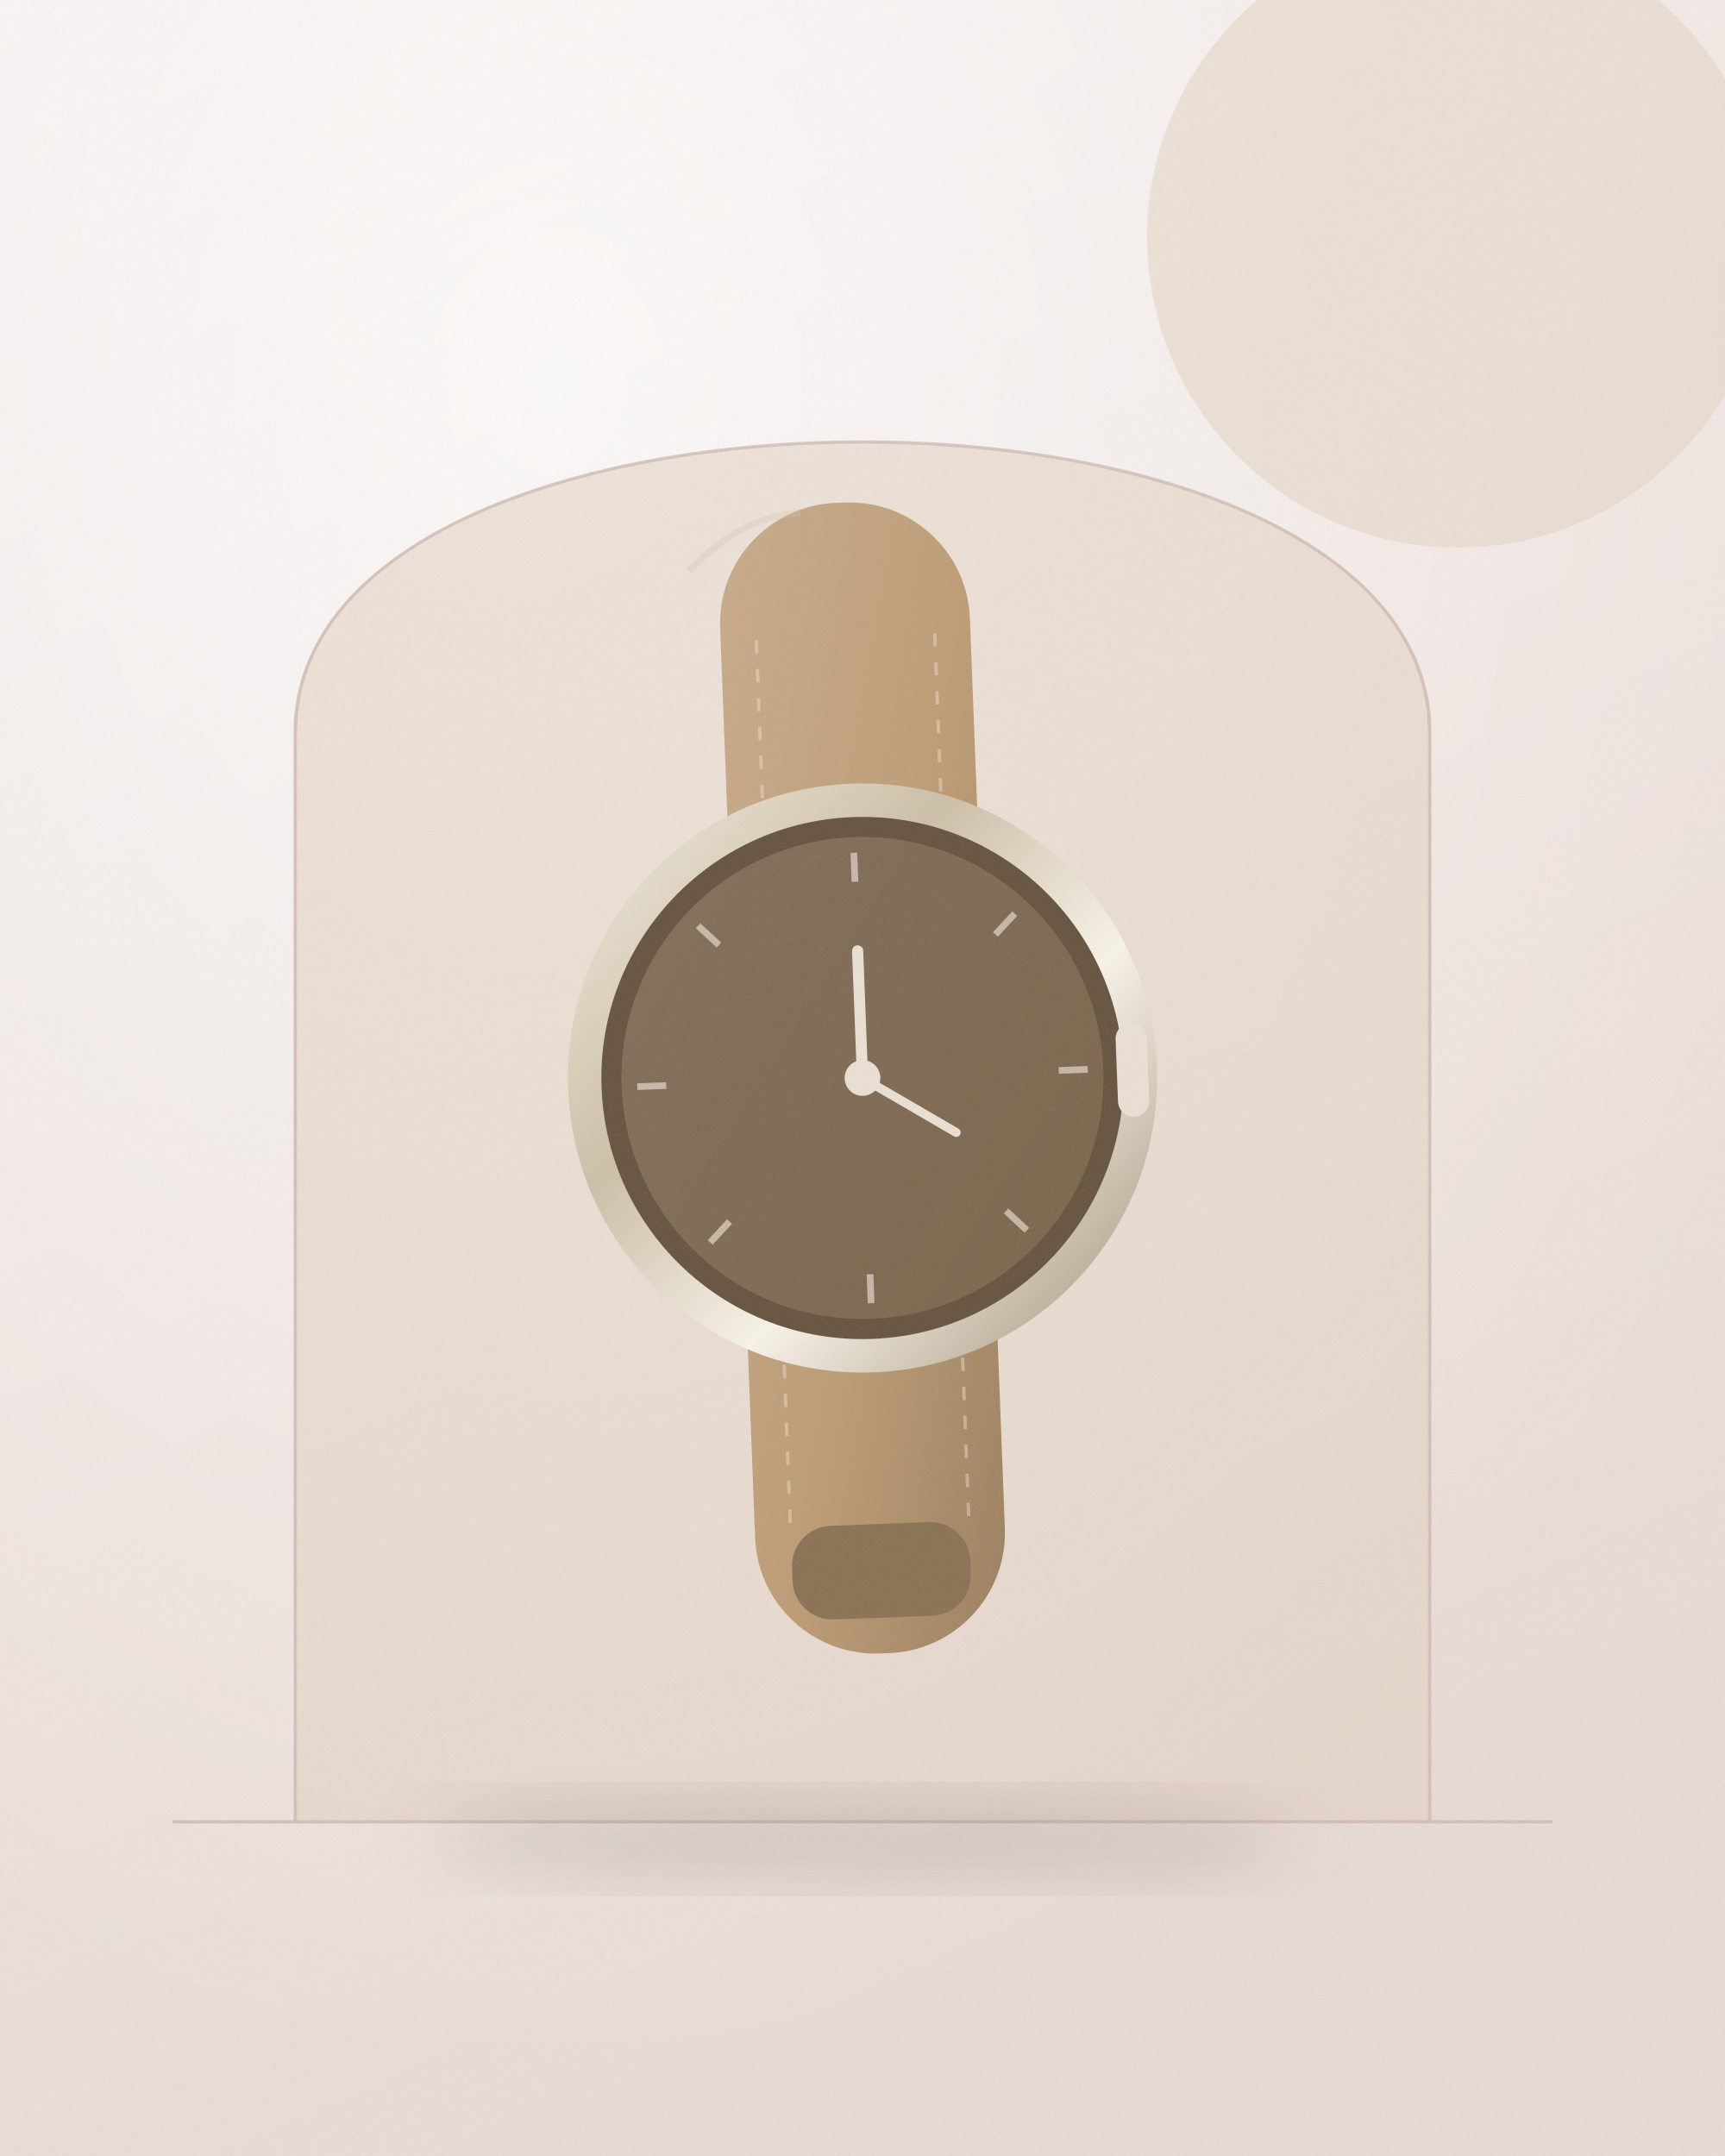
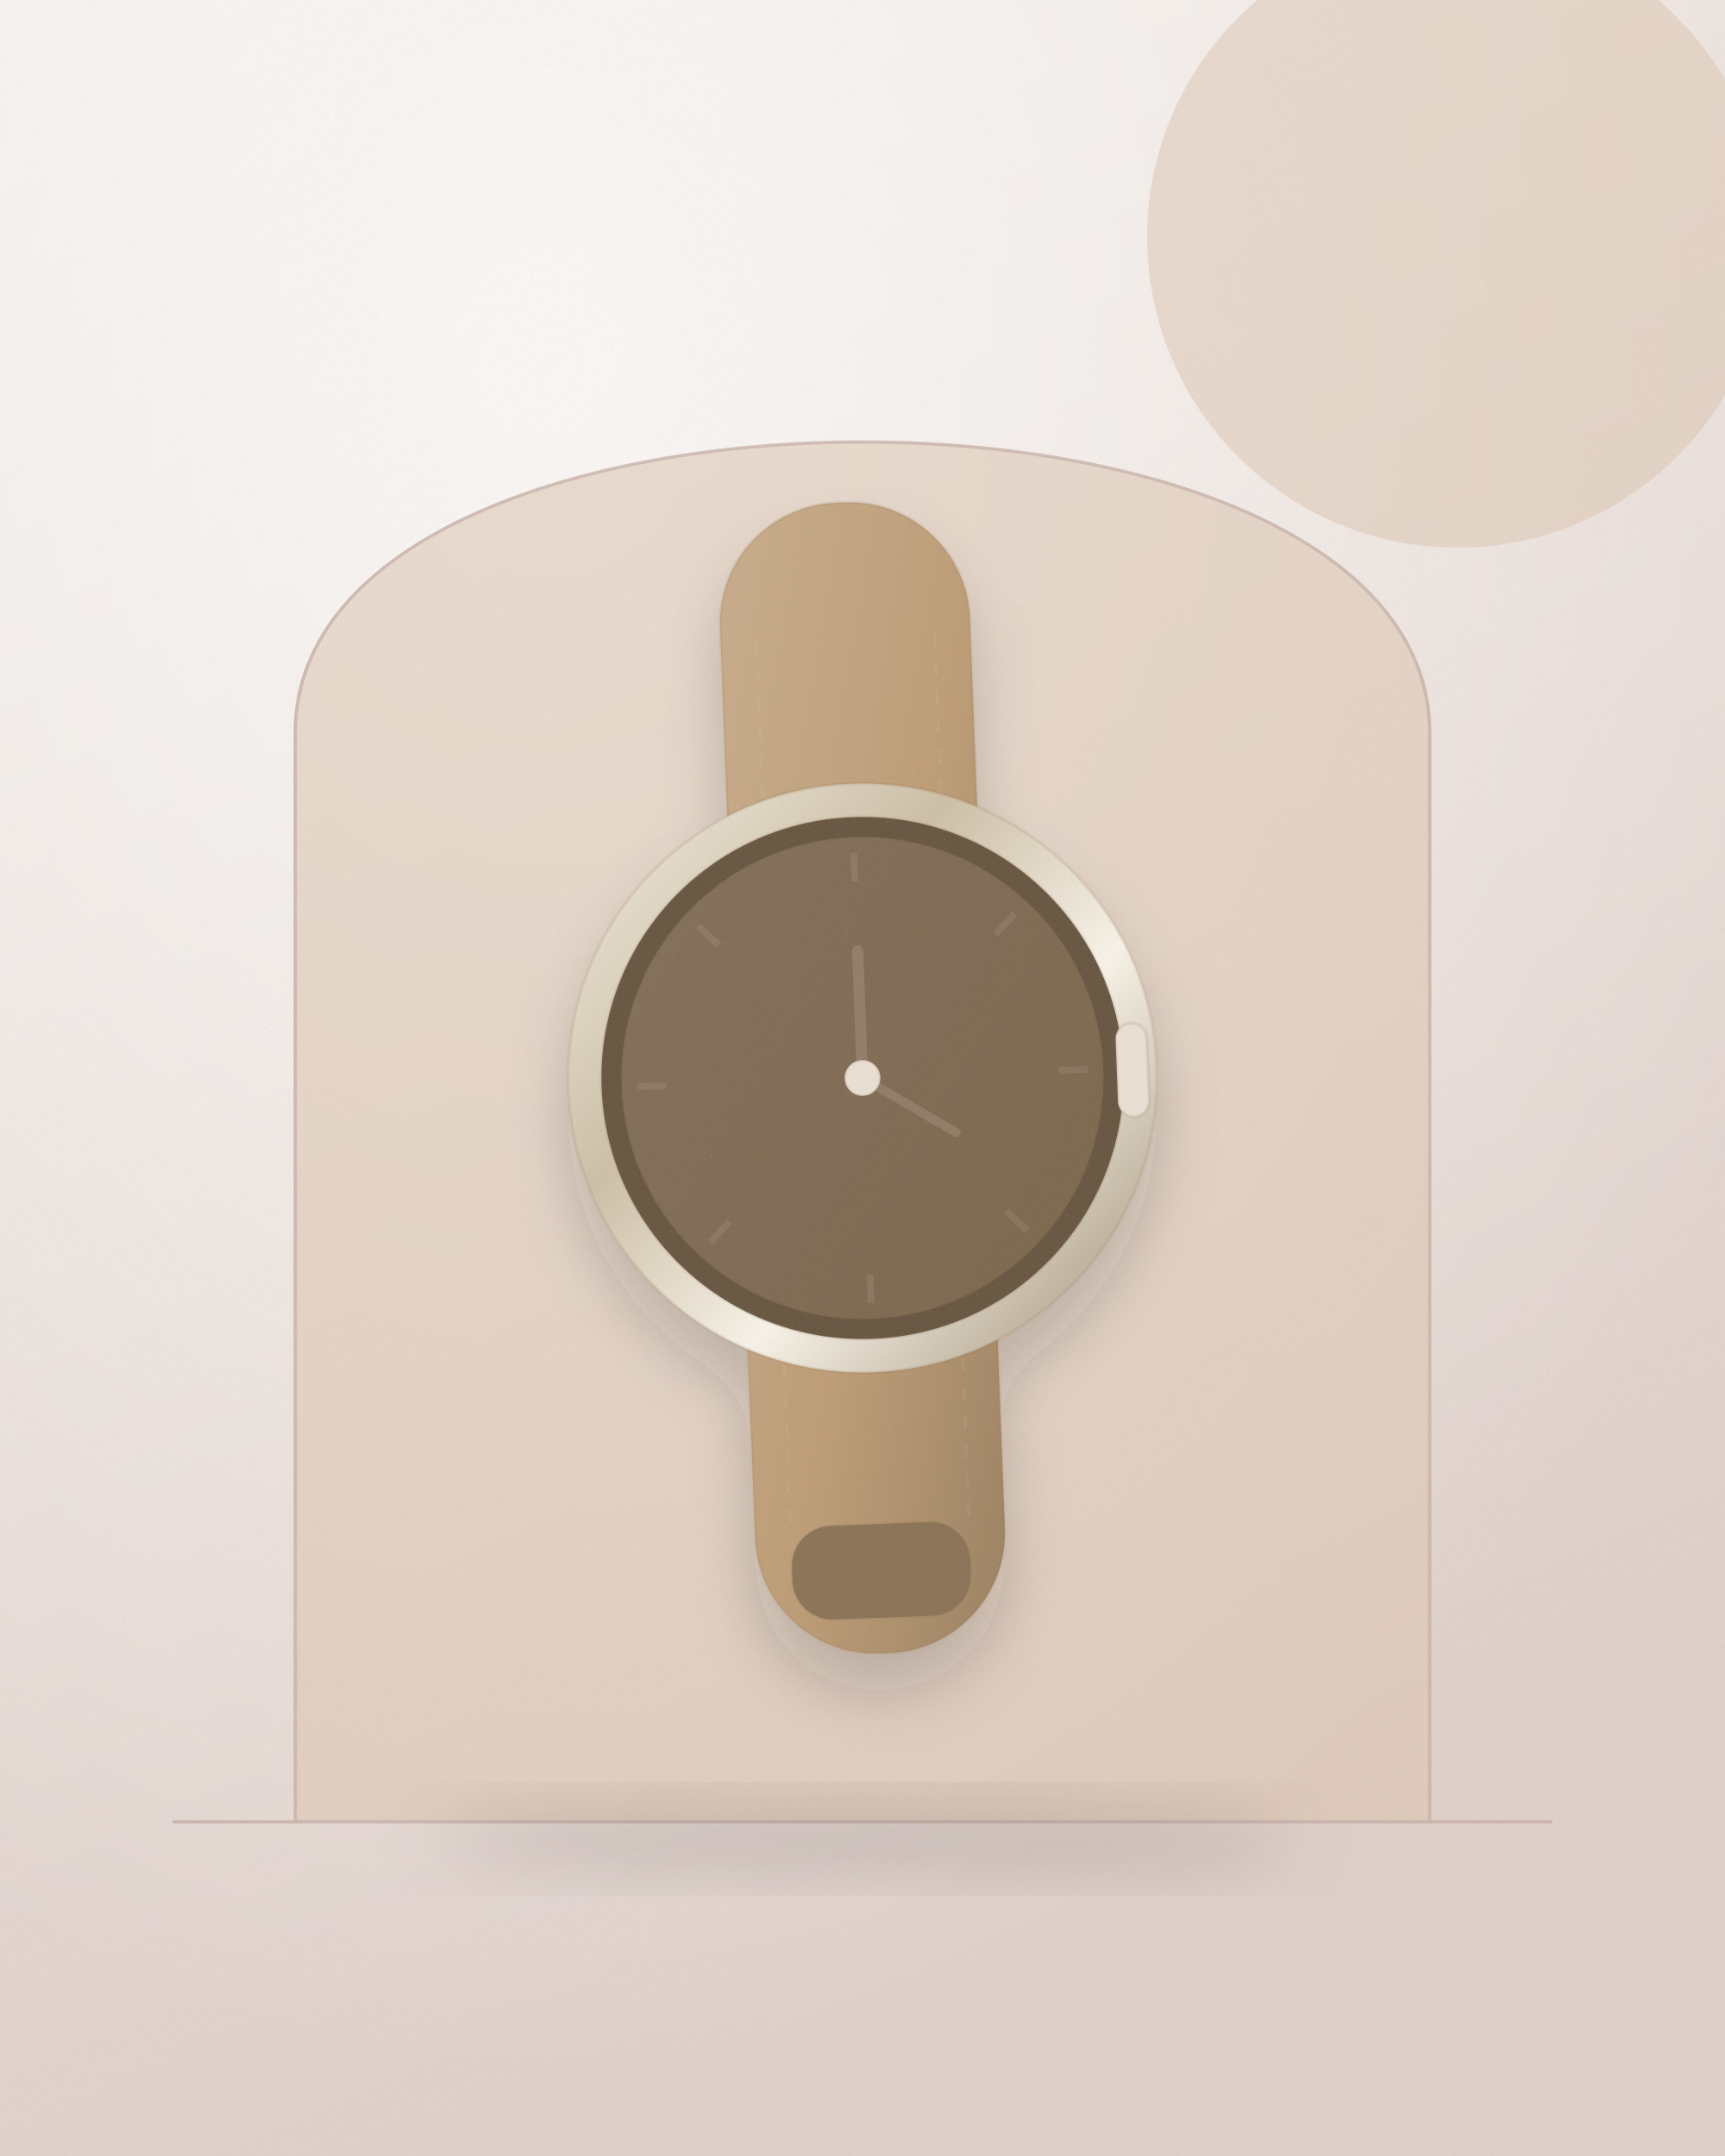
<svg xmlns="http://www.w3.org/2000/svg" viewBox="0 0 800 1000" width="800" height="1000" role="img">
  <defs>
    <linearGradient id="bg" x1="0" y1="0" x2="0.35" y2="1">
-       <stop offset="0" stop-color="#f5eeeb" />
-       <stop offset="1" stop-color="#e8dad4" />
+       <stop offset="0" stop-color="#f3ece7" />
+       <stop offset="1" stop-color="#dfcfc8" />
    </linearGradient>
    <radialGradient id="glow" cx="32%" cy="18%" r="78%">
      <stop offset="0" stop-color="#ffffff" stop-opacity="0.72" />
      <stop offset="1" stop-color="#ffffff" stop-opacity="0" />
    </radialGradient>
    <linearGradient id="body" x1="0" y1="0" x2="1" y2="1">
      <stop offset="0" stop-color="#c8ac8b" />
      <stop offset="0.55" stop-color="#bd9c75" />
      <stop offset="1" stop-color="#9b8060" />
    </linearGradient>
    <linearGradient id="bodySoft" x1="0" y1="0" x2="1" y2="0.7">
      <stop offset="0" stop-color="#d3bea4" />
      <stop offset="1" stop-color="#bd9c75" />
    </linearGradient>
    <linearGradient id="metal" x1="0" y1="0" x2="1" y2="1">
      <stop offset="0" stop-color="#f3eee2" />
      <stop offset="0.35" stop-color="#cdbfa6" />
      <stop offset="0.62" stop-color="#f8f3e8" />
      <stop offset="1" stop-color="#9d8b70" />
    </linearGradient>
    <filter id="grain">
      <feTurbulence type="fractalNoise" baseFrequency="0.86" numOctaves="2" stitchTiles="stitch" />
      <feColorMatrix type="saturate" values="0" />
      <feComponentTransfer>
        <feFuncA type="linear" slope="0.11" />
      </feComponentTransfer>
    </filter>
+     <filter id="objectShadow" x="-30%" y="-30%" width="160%" height="170%">
+       <feDropShadow dx="0" dy="18" stdDeviation="14" flood-color="#312723" flood-opacity="0.2" />
+     </filter>
    <filter id="blur">
      <feGaussianBlur stdDeviation="18" />
    </filter>
    <filter id="soft">
      <feGaussianBlur stdDeviation="4" />
    </filter>
  </defs>
  <rect width="800" height="1000" fill="url(#bg)" />
  <rect width="800" height="1000" fill="url(#glow)" />
-   <circle cx="676.002" cy="110" r="144" fill="#e4d3c2" opacity="0.55" />
-   <path d="M 136 845 L 136 340 C 136 160 664 160 664 340 L 664 845 Z" fill="#e4d3c2" opacity="0.58" />
-   <path d="M 137 845 L 137 340 C 137 160 663 160 663 340 L 663 845" fill="none" stroke="#d0bcb4" stroke-width="1.5" opacity="0.8" />
-   <line x1="80" y1="845" x2="720" y2="845" stroke="#d0bcb4" stroke-width="1.5" opacity="0.9" />
+   <circle cx="676.002" cy="110" r="144" fill="#ddc7b2" opacity="0.55" />
+   <path d="M 136 845 L 136 340 C 136 160 664 160 664 340 L 664 845 Z" fill="#ddc7b2" opacity="0.58" />
+   <path d="M 137 845 L 137 340 C 137 160 663 160 663 340 L 663 845" fill="none" stroke="#c9b3aa" stroke-width="1.5" opacity="0.8" />
+   <line x1="80" y1="845" x2="720" y2="845" stroke="#c9b3aa" stroke-width="1.5" opacity="0.9" />
  <ellipse cx="400" cy="853" rx="200" ry="22" fill="#312723" opacity="0.14" filter="url(#blur)" />
-   <g transform="translate(400 500) scale(1 1) translate(-400 -500)">
+   <g transform="translate(400 500) scale(1 1) translate(-400 -500)" filter="url(#objectShadow)" stroke="#8a7255" stroke-opacity="0.16" stroke-width="1.4" stroke-linejoin="round">
    <g transform="translate(400 500) rotate(-2.2) scale(1.035) translate(-400 -500)">
      <g>
        <rect x="344" y="242" width="112" height="516" rx="54" fill="url(#body)" />
        <path d="M360 302 L360 698 M440 302 L440 698" stroke="#eadfd3" stroke-width="1.5" stroke-dasharray="6 7" opacity="0.45" />
        <rect x="360" y="700" width="80" height="42" rx="18" fill="#8a7255" />
        <circle cx="400" cy="500" r="132" fill="url(#metal)" />
        <circle cx="400" cy="500" r="117" fill="#66543f" />
        <circle cx="400" cy="500" r="108" fill="url(#bodySoft)" opacity="0.26" />
        <g stroke="#eadfd3" stroke-width="3" opacity="0.66">
          <path d="M400 399 L400 412" />
          <path d="M400 588 L400 601" />
          <path d="M299 500 L312 500" />
          <path d="M488 500 L501 500" />
          <path d="M329 429 L338 438" />
          <path d="M462 562 L471 571" />
          <path d="M471 429 L462 438" />
          <path d="M338 562 L329 571" />
        </g>
        <path d="M400 500 L400 443" stroke="#eadfd3" stroke-width="5" stroke-linecap="round" />
        <path d="M400 500 L441 526" stroke="#eadfd3" stroke-width="4" stroke-linecap="round" />
        <circle cx="400" cy="500" r="8" fill="#eadfd3" />
        <rect x="514" y="480" width="14" height="42" rx="7" fill="#eadfd3" />
        <path d="M331 270 C350 252 366 246 382 246" fill="none" stroke="#d3bea4" stroke-width="3" opacity="0.28" />
      </g>
    </g>
  </g>
  <rect width="800" height="1000" filter="url(#grain)" opacity="0.72" />
</svg>
